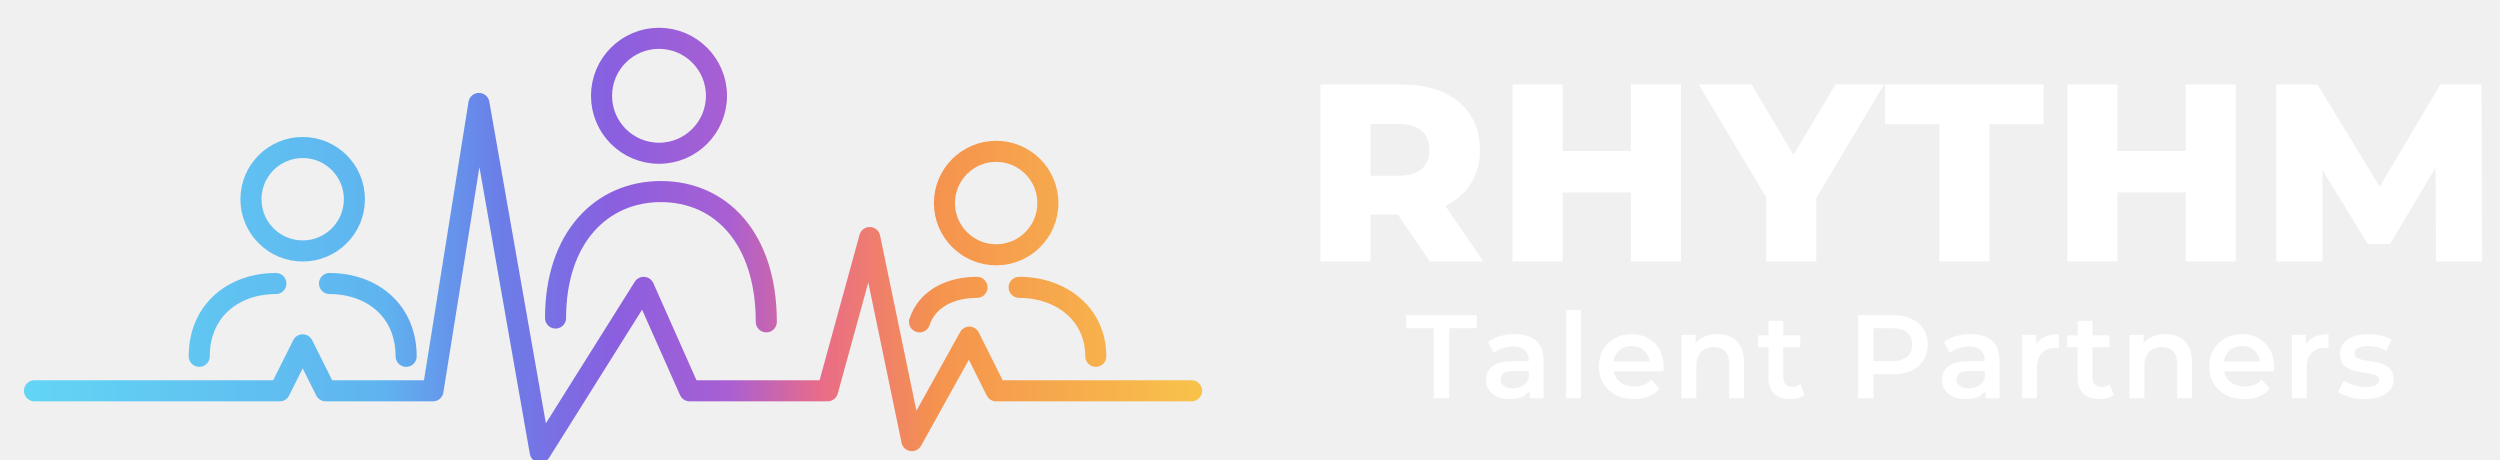
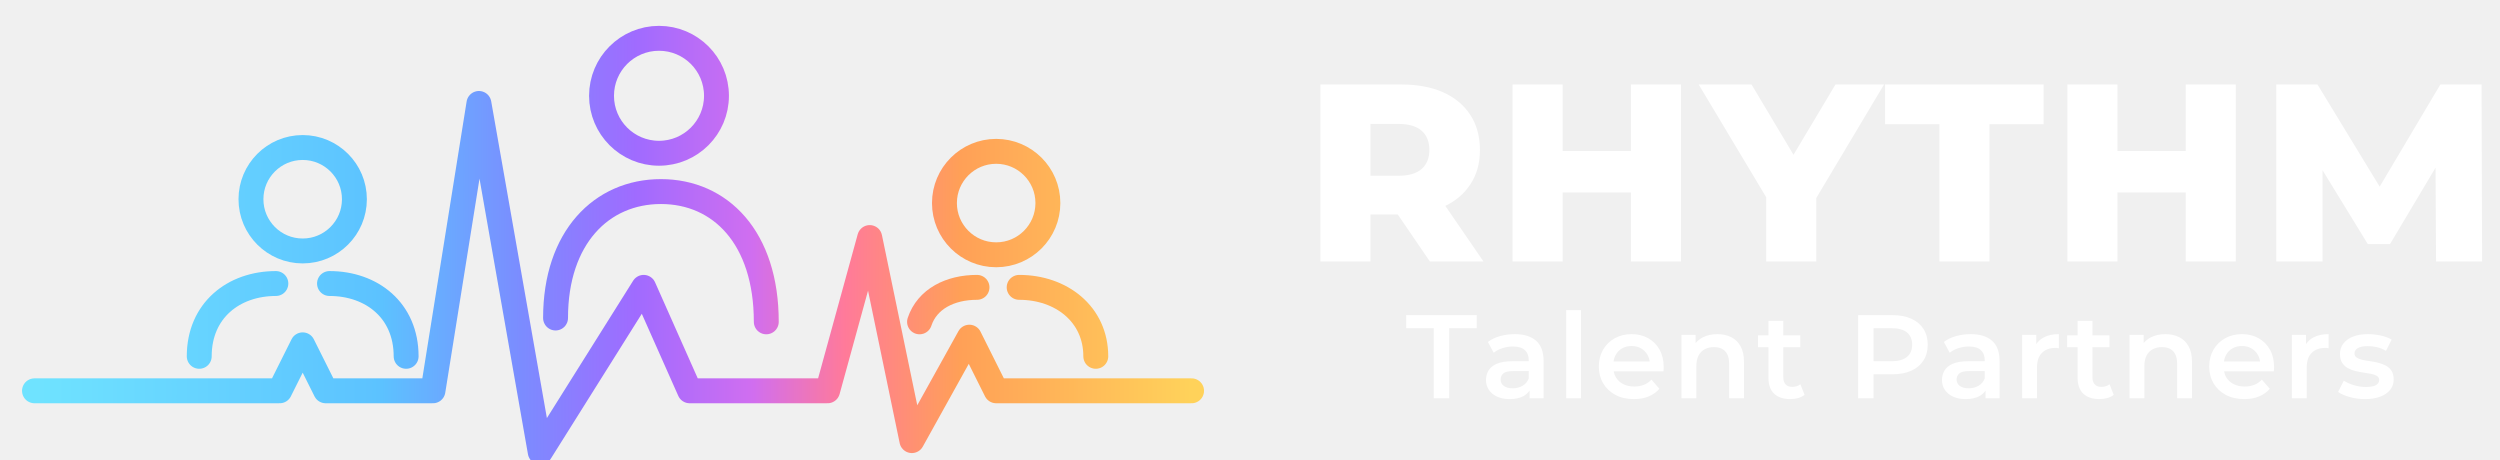
<svg xmlns="http://www.w3.org/2000/svg" viewBox="0 0 1305 240" width="1305" height="240" role="img" aria-label="RHYTHM Talent Partners">
  <defs>
    <linearGradient id="rtp-g" x1="18" y1="0" x2="622" y2="0" gradientUnits="userSpaceOnUse">
-       <stop offset="0" stop-color="#62d4f4" />
-       <stop offset="0.3" stop-color="#5fb4ef" />
-       <stop offset="0.4" stop-color="#6a7fe8" />
-       <stop offset="0.5" stop-color="#8a5fe0" />
-       <stop offset="0.6" stop-color="#a95fd2" />
-       <stop offset="0.68" stop-color="#e96c88" />
-       <stop offset="0.78" stop-color="#f5934e" />
-       <stop offset="1" stop-color="#f8c14a" />
+       <stop offset="0" stop-color="#6fe3ff" />
+       <stop offset="0.3" stop-color="#5cc2ff" />
+       <stop offset="0.42" stop-color="#7b8cff" />
+       <stop offset="0.52" stop-color="#a06bff" />
+       <stop offset="0.62" stop-color="#d06ef0" />
+       <stop offset="0.7" stop-color="#ff7a9a" />
+       <stop offset="0.8" stop-color="#ffa057" />
+       <stop offset="1" stop-color="#ffd25a" />
    </linearGradient>
  </defs>
  <g transform="translate(0 0)">
-     <g fill="none" stroke="url(#rtp-g)" stroke-width="11" stroke-linecap="round" stroke-linejoin="round">
+     <g fill="none" stroke="url(#rtp-g)" stroke-width="13" stroke-linecap="round" stroke-linejoin="round">
      <path d="M18 204 H146 L158 180 L170 204 H226 L250 54 L282 236 L336 150 L360 204 H432 L454 124 L476 230 L506 176 L520 204 H622" />
      <circle cx="158" cy="104" r="27" />
      <path d="M104 186 C104 162 122 148 144 148" />
      <path d="M172 148 C194 148 212 162 212 186" />
      <circle cx="344" cy="50" r="30" />
      <path d="M290 166 C290 124 314 100 345 100 C376 100 400 124 400 168" />
      <circle cx="520" cy="106" r="27" />
      <path d="M480 168 C484 156 496 150 510 150" />
      <path d="M532 150 C554 150 572 164 572 186" />
    </g>
    <path transform="translate(680.00 136.50)" fill="#ffffff" d="M35.38 0L9.24 0L9.24-92.40L51.48-92.40Q64.15-92.40 73.33-88.31Q82.50-84.22 87.52-76.49Q92.53-68.77 92.53-58.21L92.53-58.21Q92.53-47.78 87.52-40.26L87.52-40.26Q82.76-33 74.45-29.04L74.45-29.04L94.38 0L66.40 0L49.63-24.55L35.38-24.55L35.38 0ZM35.38-71.81L35.38-44.75L49.90-44.75Q58.08-44.75 62.11-48.31Q66.13-51.88 66.13-58.21L66.13-58.21Q66.13-64.68 62.11-68.24Q58.08-71.81 49.90-71.81L49.90-71.81L35.38-71.81ZM171.34-57.68L171.34-92.40L197.47-92.40L197.47 0L171.34 0L171.34-36.04L135.70-36.04L135.70 0L109.56 0L109.56-92.40L135.70-92.40L135.70-57.68L171.34-57.68ZM268.09 0L241.96 0L241.96-33.53L206.71-92.40L234.30-92.40L256.21-55.70L278.12-92.40L303.47-92.40L268.09-33.13L268.09 0ZM358.51 0L332.38 0L332.38-71.68L304.00-71.68L304.00-92.40L386.76-92.40L386.76-71.68L358.51-71.68L358.51 0ZM460.94-57.68L460.94-92.40L487.08-92.40L487.08 0L460.94 0L460.94-36.04L425.30-36.04L425.30 0L399.17 0L399.17-92.40L425.30-92.40L425.30-57.68L460.94-57.68ZM532.36 0L508.20 0L508.20-92.40L529.72-92.40L562.19-39.07L593.87-92.40L615.38-92.40L615.65 0L591.62 0L591.36-48.97L567.60-9.11L555.98-9.11L532.36-47.65L532.36 0Z" />
    <path transform="translate(733.78 207.90)" fill="#ffffff" d="M22.69 0L14.63 0L14.63-36.58L0.25-36.58L0.25-43.40L37.08-43.40L37.08-36.58L22.69-36.58L22.69 0ZM71.98 0L64.67 0L64.67-4.03Q63.49-2.29 61.57-1.18L61.57-1.18Q58.65 0.43 54.25 0.43L54.25 0.43Q50.53 0.43 47.74-0.84Q44.95-2.11 43.43-4.37Q41.91-6.63 41.91-9.49L41.91-9.49Q41.91-12.28 43.24-14.51Q44.58-16.74 47.62-18.04Q50.65-19.34 55.68-19.34L55.68-19.34L64.23-19.34L64.23-19.84Q64.23-23.25 62.19-25.14Q60.14-27.03 55.99-27.03L55.99-27.03Q53.20-27.03 50.50-26.16Q47.80-25.30 45.94-23.75L45.94-23.75L42.90-29.39Q45.57-31.43 49.26-32.46Q52.95-33.48 56.92-33.48L56.92-33.48Q64.11-33.48 68.05-30.04Q71.98-26.60 71.98-19.41L71.98-19.41L71.98 0ZM64.23-10.35L64.23-14.20L56.23-14.20Q52.27-14.20 50.90-12.93Q49.54-11.66 49.54-9.80L49.54-9.80Q49.54-7.69 51.21-6.45Q52.89-5.21 55.86-5.21L55.86-5.21Q58.71-5.21 60.98-6.51Q63.24-7.81 64.23-10.35L64.23-10.35ZM91.51 0L83.76 0L83.76-46.00L91.51-46.00L91.51 0ZM119.10 0.43L119.10 0.43Q113.58 0.43 109.46-1.77Q105.34-3.97 103.08-7.81Q100.81-11.66 100.81-16.55L100.81-16.55Q100.81-21.51 103.01-25.33Q105.21-29.14 109.09-31.31Q112.96-33.48 117.92-33.48L117.92-33.48Q122.76-33.48 126.54-31.37Q130.32-29.26 132.49-25.42Q134.66-21.58 134.66-16.37L134.66-16.37Q134.66-15.87 134.63-15.25Q134.60-14.63 134.54-14.07L134.54-14.07L108.56-14.07Q108.87-12.34 109.74-10.91L109.74-10.91Q111.10-8.62 113.58-7.38Q116.06-6.14 119.29-6.14L119.29-6.14Q122.08-6.14 124.31-7.01Q126.54-7.87 128.28-9.73L128.28-9.73L132.43-4.96Q130.20-2.36 126.82-0.96Q123.44 0.43 119.10 0.43ZM108.50-19.22L108.50-19.22L127.35-19.22Q127.10-21.08 126.23-22.63L126.23-22.63Q124.99-24.80 122.85-26.04Q120.71-27.28 117.92-27.28L117.92-27.28Q115.07-27.28 112.93-26.04Q110.79-24.80 109.62-22.63L109.62-22.63Q108.75-21.08 108.50-19.22ZM162.75-33.48L162.75-33.48Q166.72-33.48 169.85-31.93Q172.98-30.38 174.78-27.19Q176.58-23.99 176.58-18.97L176.58-18.97L176.58 0L168.83 0L168.83-17.98Q168.83-22.38 166.75-24.55Q164.67-26.72 160.95-26.72L160.95-26.72Q158.22-26.72 156.12-25.61Q154.01-24.49 152.86-22.29Q151.71-20.09 151.71-16.74L151.71-16.74L151.71 0L143.96 0L143.96-33.11L151.34-33.11L151.34-28.83Q152.83-30.63 155.12-31.81L155.12-31.81Q158.41-33.48 162.75-33.48ZM200.76 0.43L200.76 0.43Q195.30 0.43 192.32-2.39Q189.35-5.21 189.35-10.73L189.35-10.73L189.35-26.66L183.89-26.66L183.89-32.86L189.35-32.86L189.35-40.42L197.10-40.42L197.10-32.86L205.96-32.86L205.96-26.66L197.10-26.66L197.10-10.91Q197.10-8.56 198.31-7.25Q199.52-5.95 201.69-5.95L201.69-5.95Q204.29-5.95 206.03-7.32L206.03-7.32L208.20-1.80Q206.83-0.68 204.85-0.12Q202.86 0.43 200.76 0.43ZM244.22 0L236.16 0L236.16-43.40L254.01-43.40Q259.78-43.40 263.90-41.54Q268.03-39.68 270.26-36.21Q272.49-32.74 272.49-27.96Q272.49-23.19 270.26-19.72Q268.03-16.24 263.90-14.38Q259.78-12.52 254.01-12.52L254.01-12.52L244.22-12.52L244.22 0ZM244.22-36.58L244.22-19.34L253.64-19.34Q258.97-19.34 261.67-21.61Q264.37-23.87 264.37-27.96L264.37-27.96Q264.37-32.12 261.67-34.35Q258.97-36.58 253.64-36.58L253.64-36.58L244.22-36.58ZM310.00 0L302.68 0L302.68-4.03Q301.51-2.29 299.58-1.18L299.58-1.18Q296.67 0.43 292.27 0.43L292.27 0.43Q288.55 0.43 285.76-0.84Q282.97-2.11 281.45-4.37Q279.93-6.63 279.93-9.49L279.93-9.49Q279.93-12.28 281.26-14.51Q282.60-16.74 285.63-18.04Q288.67-19.34 293.69-19.34L293.69-19.34L302.25-19.34L302.25-19.84Q302.25-23.25 300.20-25.14Q298.16-27.03 294.00-27.03L294.00-27.03Q291.21-27.03 288.52-26.16Q285.82-25.30 283.96-23.75L283.96-23.75L280.92-29.39Q283.59-31.43 287.28-32.46Q290.97-33.48 294.93-33.48L294.93-33.48Q302.13-33.48 306.06-30.04Q310.00-26.60 310.00-19.41L310.00-19.41L310.00 0ZM302.25-10.35L302.25-14.20L294.25-14.20Q290.28-14.20 288.92-12.93Q287.56-11.66 287.56-9.80L287.56-9.80Q287.56-7.69 289.23-6.45Q290.90-5.21 293.88-5.21L293.88-5.21Q296.73-5.21 299.00-6.51Q301.26-7.81 302.25-10.35L302.25-10.35ZM329.53 0L321.78 0L321.78-33.11L329.16-33.11L329.16-28.27Q330.58-30.44 333.00-31.74L333.00-31.74Q336.16-33.48 340.94-33.48L340.94-33.48L340.94-26.10Q340.44-26.23 340.01-26.26Q339.57-26.29 339.14-26.29L339.14-26.29Q334.74-26.29 332.13-23.71Q329.53-21.14 329.53-16.06L329.53-16.06L329.53 0ZM362.14 0.43L362.14 0.43Q356.69 0.43 353.71-2.39Q350.73-5.21 350.73-10.73L350.73-10.73L350.73-26.66L345.28-26.66L345.28-32.86L350.73-32.86L350.73-40.42L358.48-40.42L358.48-32.86L367.35-32.86L367.35-26.66L358.48-26.66L358.48-10.91Q358.48-8.56 359.69-7.25Q360.90-5.95 363.07-5.95L363.07-5.95Q365.68-5.95 367.41-7.32L367.41-7.32L369.58-1.80Q368.22-0.68 366.23-0.12Q364.25 0.43 362.14 0.43ZM396.61-33.48L396.61-33.48Q400.58-33.48 403.71-31.93Q406.84-30.38 408.64-27.19Q410.44-23.99 410.44-18.97L410.44-18.97L410.44 0L402.69 0L402.69-17.98Q402.69-22.38 400.61-24.55Q398.54-26.72 394.82-26.72L394.82-26.72Q392.09-26.72 389.98-25.61Q387.87-24.49 386.73-22.29Q385.58-20.09 385.58-16.74L385.58-16.74L385.58 0L377.83 0L377.83-33.11L385.21-33.11L385.21-28.83Q386.69-30.63 388.99-31.81L388.99-31.81Q392.27-33.48 396.61-33.48ZM437.72 0.43L437.72 0.43Q432.20 0.43 428.08-1.77Q423.96-3.97 421.69-7.81Q419.43-11.66 419.43-16.55L419.43-16.55Q419.43-21.51 421.63-25.33Q423.83-29.14 427.71-31.31Q431.58-33.48 436.54-33.48L436.54-33.48Q441.38-33.48 445.16-31.37Q448.94-29.26 451.11-25.42Q453.28-21.58 453.28-16.37L453.28-16.37Q453.28-15.87 453.25-15.25Q453.22-14.63 453.16-14.07L453.16-14.07L427.18-14.07Q427.49-12.34 428.36-10.91L428.36-10.91Q429.72-8.62 432.20-7.38Q434.68-6.14 437.91-6.14L437.91-6.14Q440.70-6.14 442.93-7.01Q445.16-7.87 446.90-9.73L446.90-9.73L451.05-4.96Q448.82-2.36 445.44-0.96Q442.06 0.43 437.72 0.43ZM427.12-19.22L427.12-19.22L445.97-19.22Q445.72-21.08 444.85-22.63L444.85-22.63Q443.61-24.80 441.47-26.04Q439.33-27.28 436.54-27.28L436.54-27.28Q433.69-27.28 431.55-26.04Q429.41-24.80 428.23-22.63L428.23-22.63Q427.37-21.08 427.12-19.22ZM470.33 0L462.58 0L462.58-33.11L469.96-33.11L469.96-28.27Q471.39-30.44 473.80-31.74L473.80-31.74Q476.97-33.48 481.74-33.48L481.74-33.48L481.74-26.10Q481.24-26.23 480.81-26.26Q480.38-26.29 479.94-26.29L479.94-26.29Q475.54-26.29 472.94-23.71Q470.33-21.14 470.33-16.06L470.33-16.06L470.33 0ZM500.71 0.43L500.71 0.43Q496.56 0.43 492.75-0.65Q488.93-1.74 486.70-3.29L486.70-3.29L489.68-9.18Q491.91-7.75 495.01-6.82Q498.11-5.89 501.21-5.89L501.21-5.89Q504.87-5.89 506.51-6.88Q508.15-7.87 508.15-9.55L508.15-9.55Q508.15-10.91 507.04-11.63Q505.92-12.34 504.12-12.71Q502.32-13.08 500.12-13.39Q497.92-13.70 495.72-14.23Q493.52-14.76 491.72-15.78Q489.92-16.80 488.81-18.54Q487.69-20.27 487.69-23.13L487.69-23.13Q487.69-26.29 489.49-28.61Q491.29-30.94 494.54-32.21Q497.80-33.48 502.26-33.48L502.26-33.48Q505.61-33.48 509.02-32.74Q512.43-31.99 514.66-30.63L514.66-30.63L511.69-24.74Q509.33-26.16 506.94-26.69Q504.56-27.22 502.20-27.22L502.20-27.22Q498.67-27.22 496.96-26.16Q495.26-25.11 495.26-23.50L495.26-23.50Q495.26-22.01 496.37-21.27Q497.49-20.52 499.29-20.09Q501.08-19.65 503.29-19.38Q505.49-19.10 507.66-18.54Q509.83-17.98 511.66-17.02Q513.48-16.06 514.60-14.32Q515.72-12.59 515.72-9.80L515.72-9.80Q515.72-6.70 513.89-4.40Q512.06-2.11 508.71-0.84Q505.36 0.43 500.71 0.43Z" />
  </g>
</svg>
